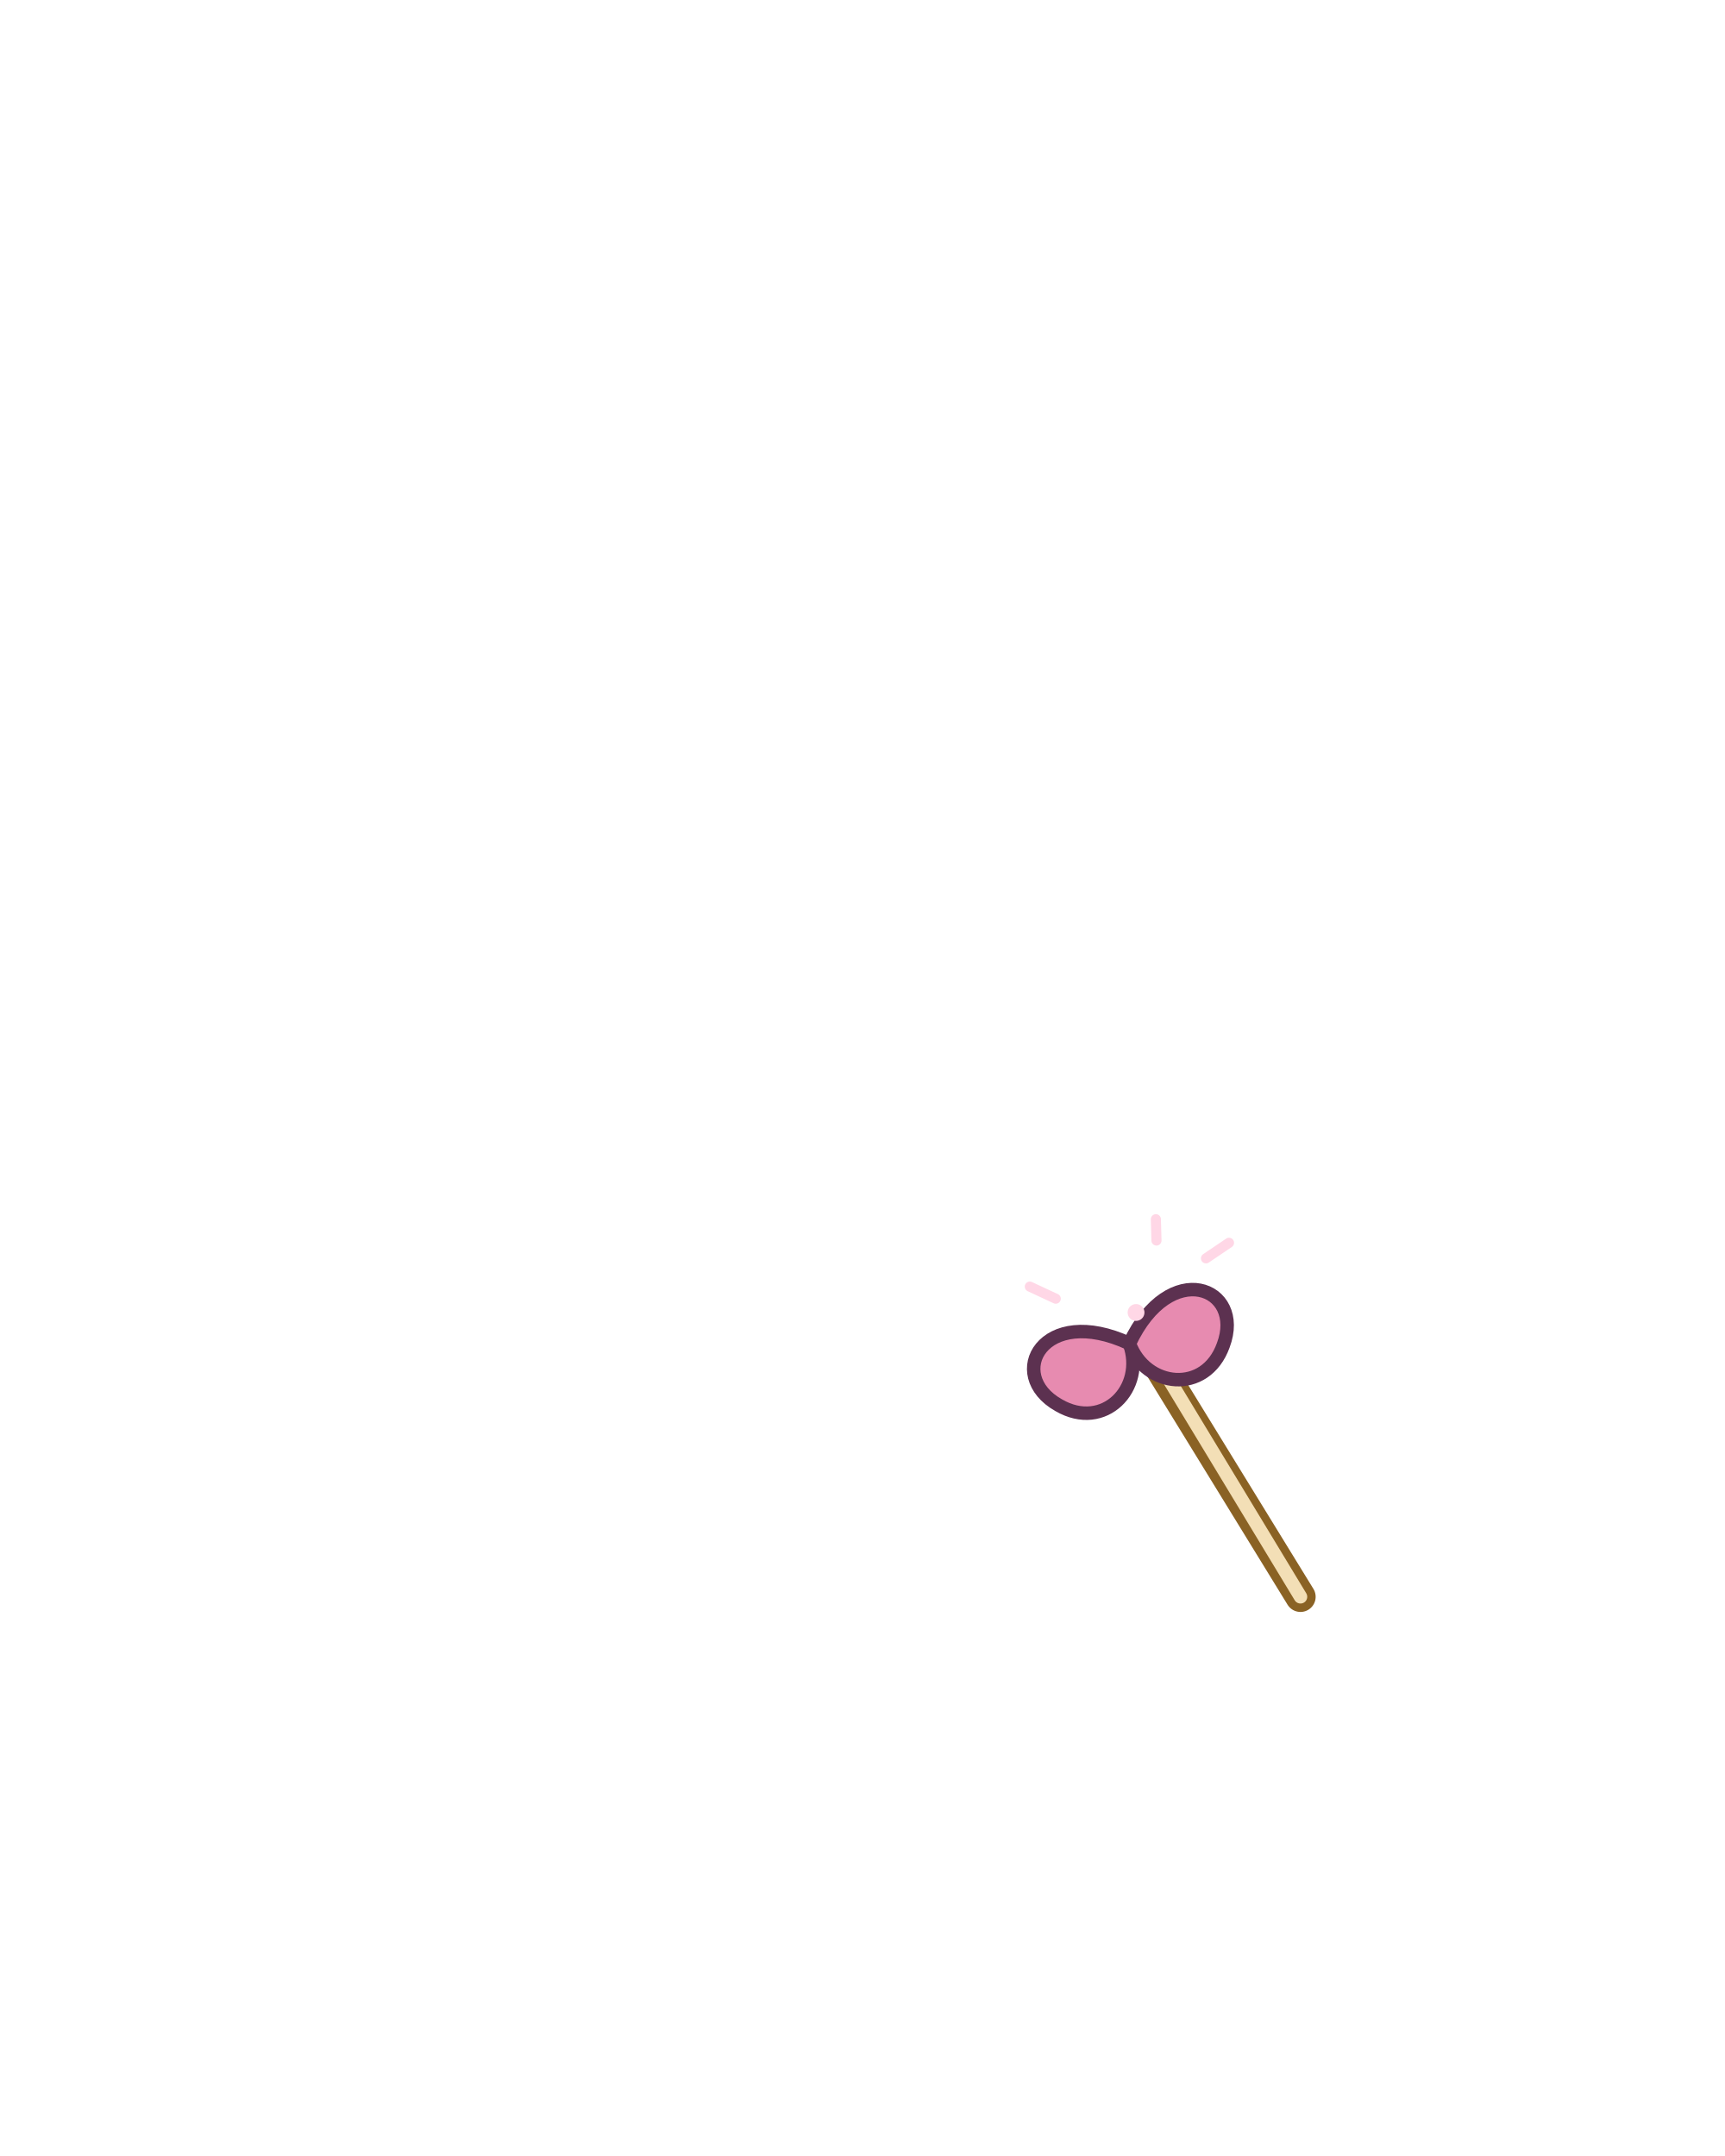
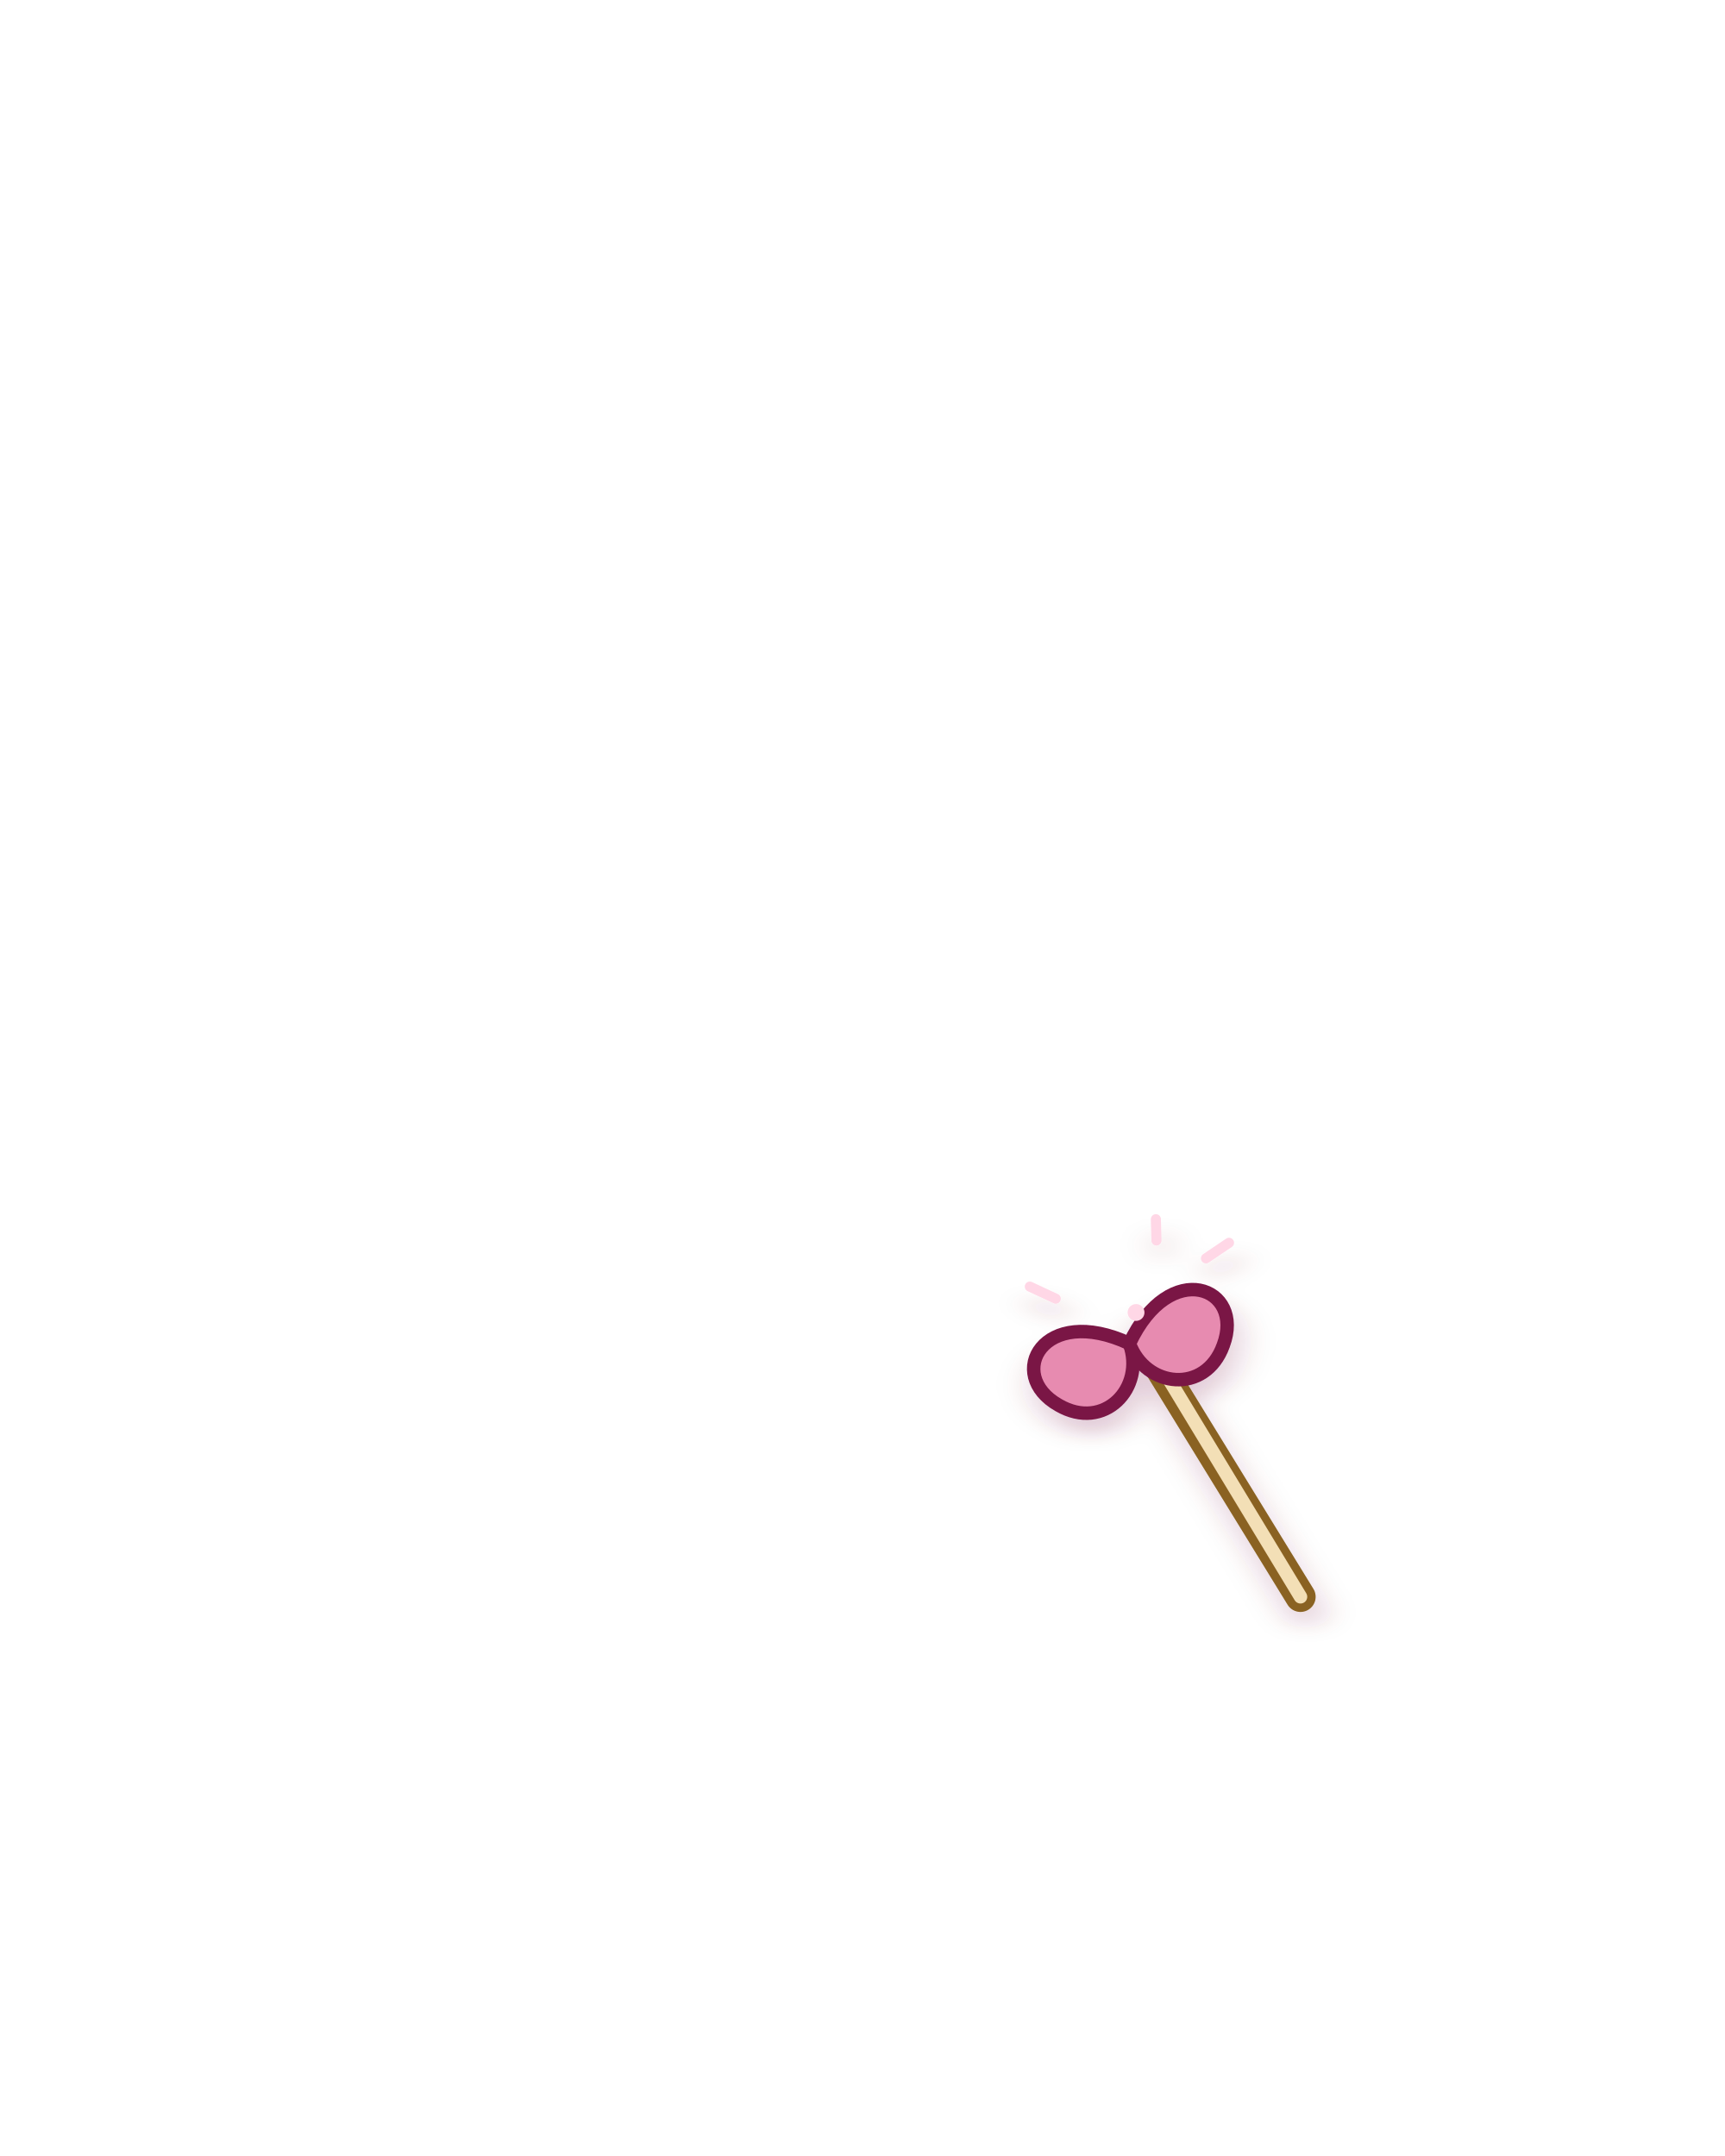
<svg xmlns="http://www.w3.org/2000/svg" viewBox="0 0 512 640" width="512" height="640">
-   <g transform="translate(386 474) rotate(-20)">
+   <defs>
+     <filter id="glossShadow" x="-.2" y="-.2" width="1.4" height="1.5">
+       <feDropShadow dx="0" dy="5" stdDeviation="4" flood-color="#71143d" flood-opacity=".2" />
+     </filter>
+   </defs>
+   <g filter="url(#glossShadow)" transform="translate(386 474) rotate(-20)">
    <path d="M0 0 L-18 -88" stroke="#8a6224" stroke-width="9" stroke-linecap="round" />
    <path d="M0 0 L-17 -86" stroke="#f3dfb6" stroke-width="4" stroke-linecap="round" />
-     <path d="M-22 -88 C-42 -108 -60 -92 -48 -78 C-38 -66 -22 -74 -22 -88 Z" fill="#e78bb0" stroke="#5c3150" stroke-width="4" stroke-linejoin="round" />
-     <path d="M-22 -88 C-2 -108 16 -92 4 -78 C-6 -66 -22 -74 -22 -88 Z" fill="#e78bb0" stroke="#5c3150" stroke-width="4" stroke-linejoin="round" />
+     <path d="M-22 -88 C-42 -108 -60 -92 -48 -78 C-38 -66 -22 -74 -22 -88 Z" fill="#e78bb0" stroke="#7a1645" stroke-width="4" stroke-linejoin="round" />
+     <path d="M-22 -88 C-2 -108 16 -92 4 -78 C-6 -66 -22 -74 -22 -88 Z" fill="#e78bb0" stroke="#7a1645" stroke-width="4" stroke-linejoin="round" />
    <circle cx="-17" cy="-96" r="2.5" fill="#ffd7e6" />
    <path d="M-38 -108 L-44 -114 M-4 -114 L-2 -120 M8 -104 L16 -106" stroke="#ffd7e6" stroke-width="3" stroke-linecap="round" />
  </g>
</svg>
